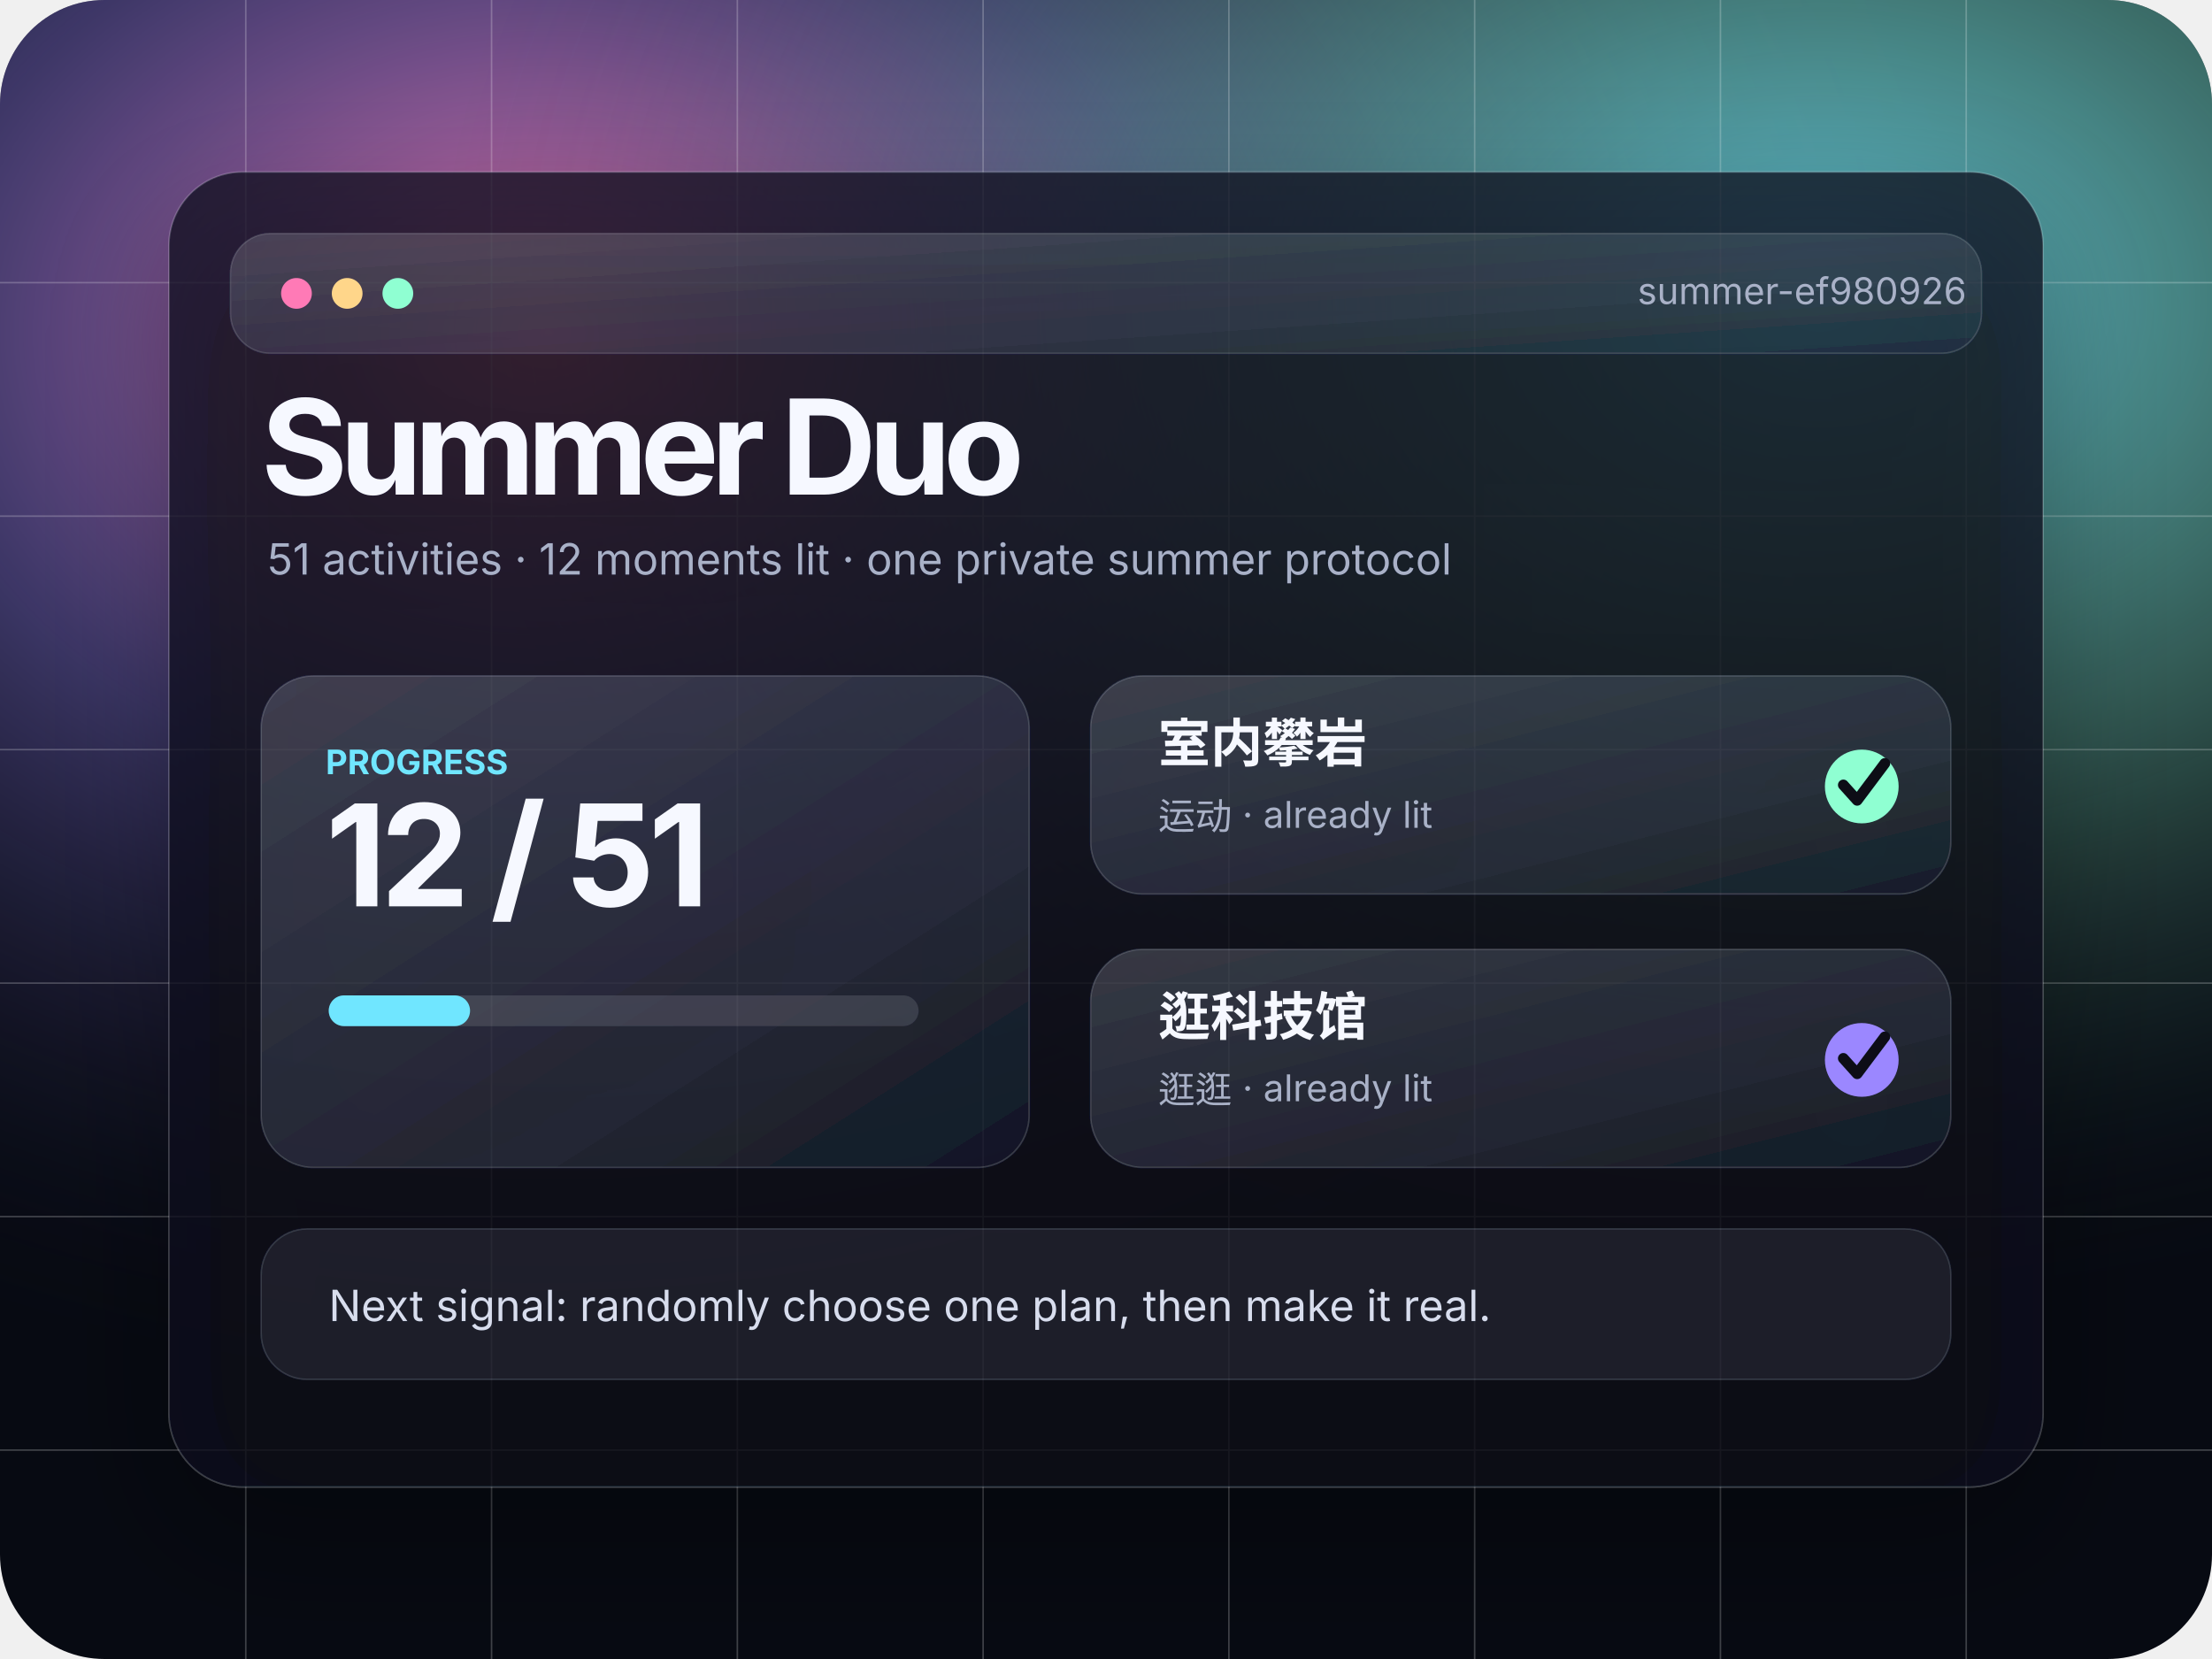
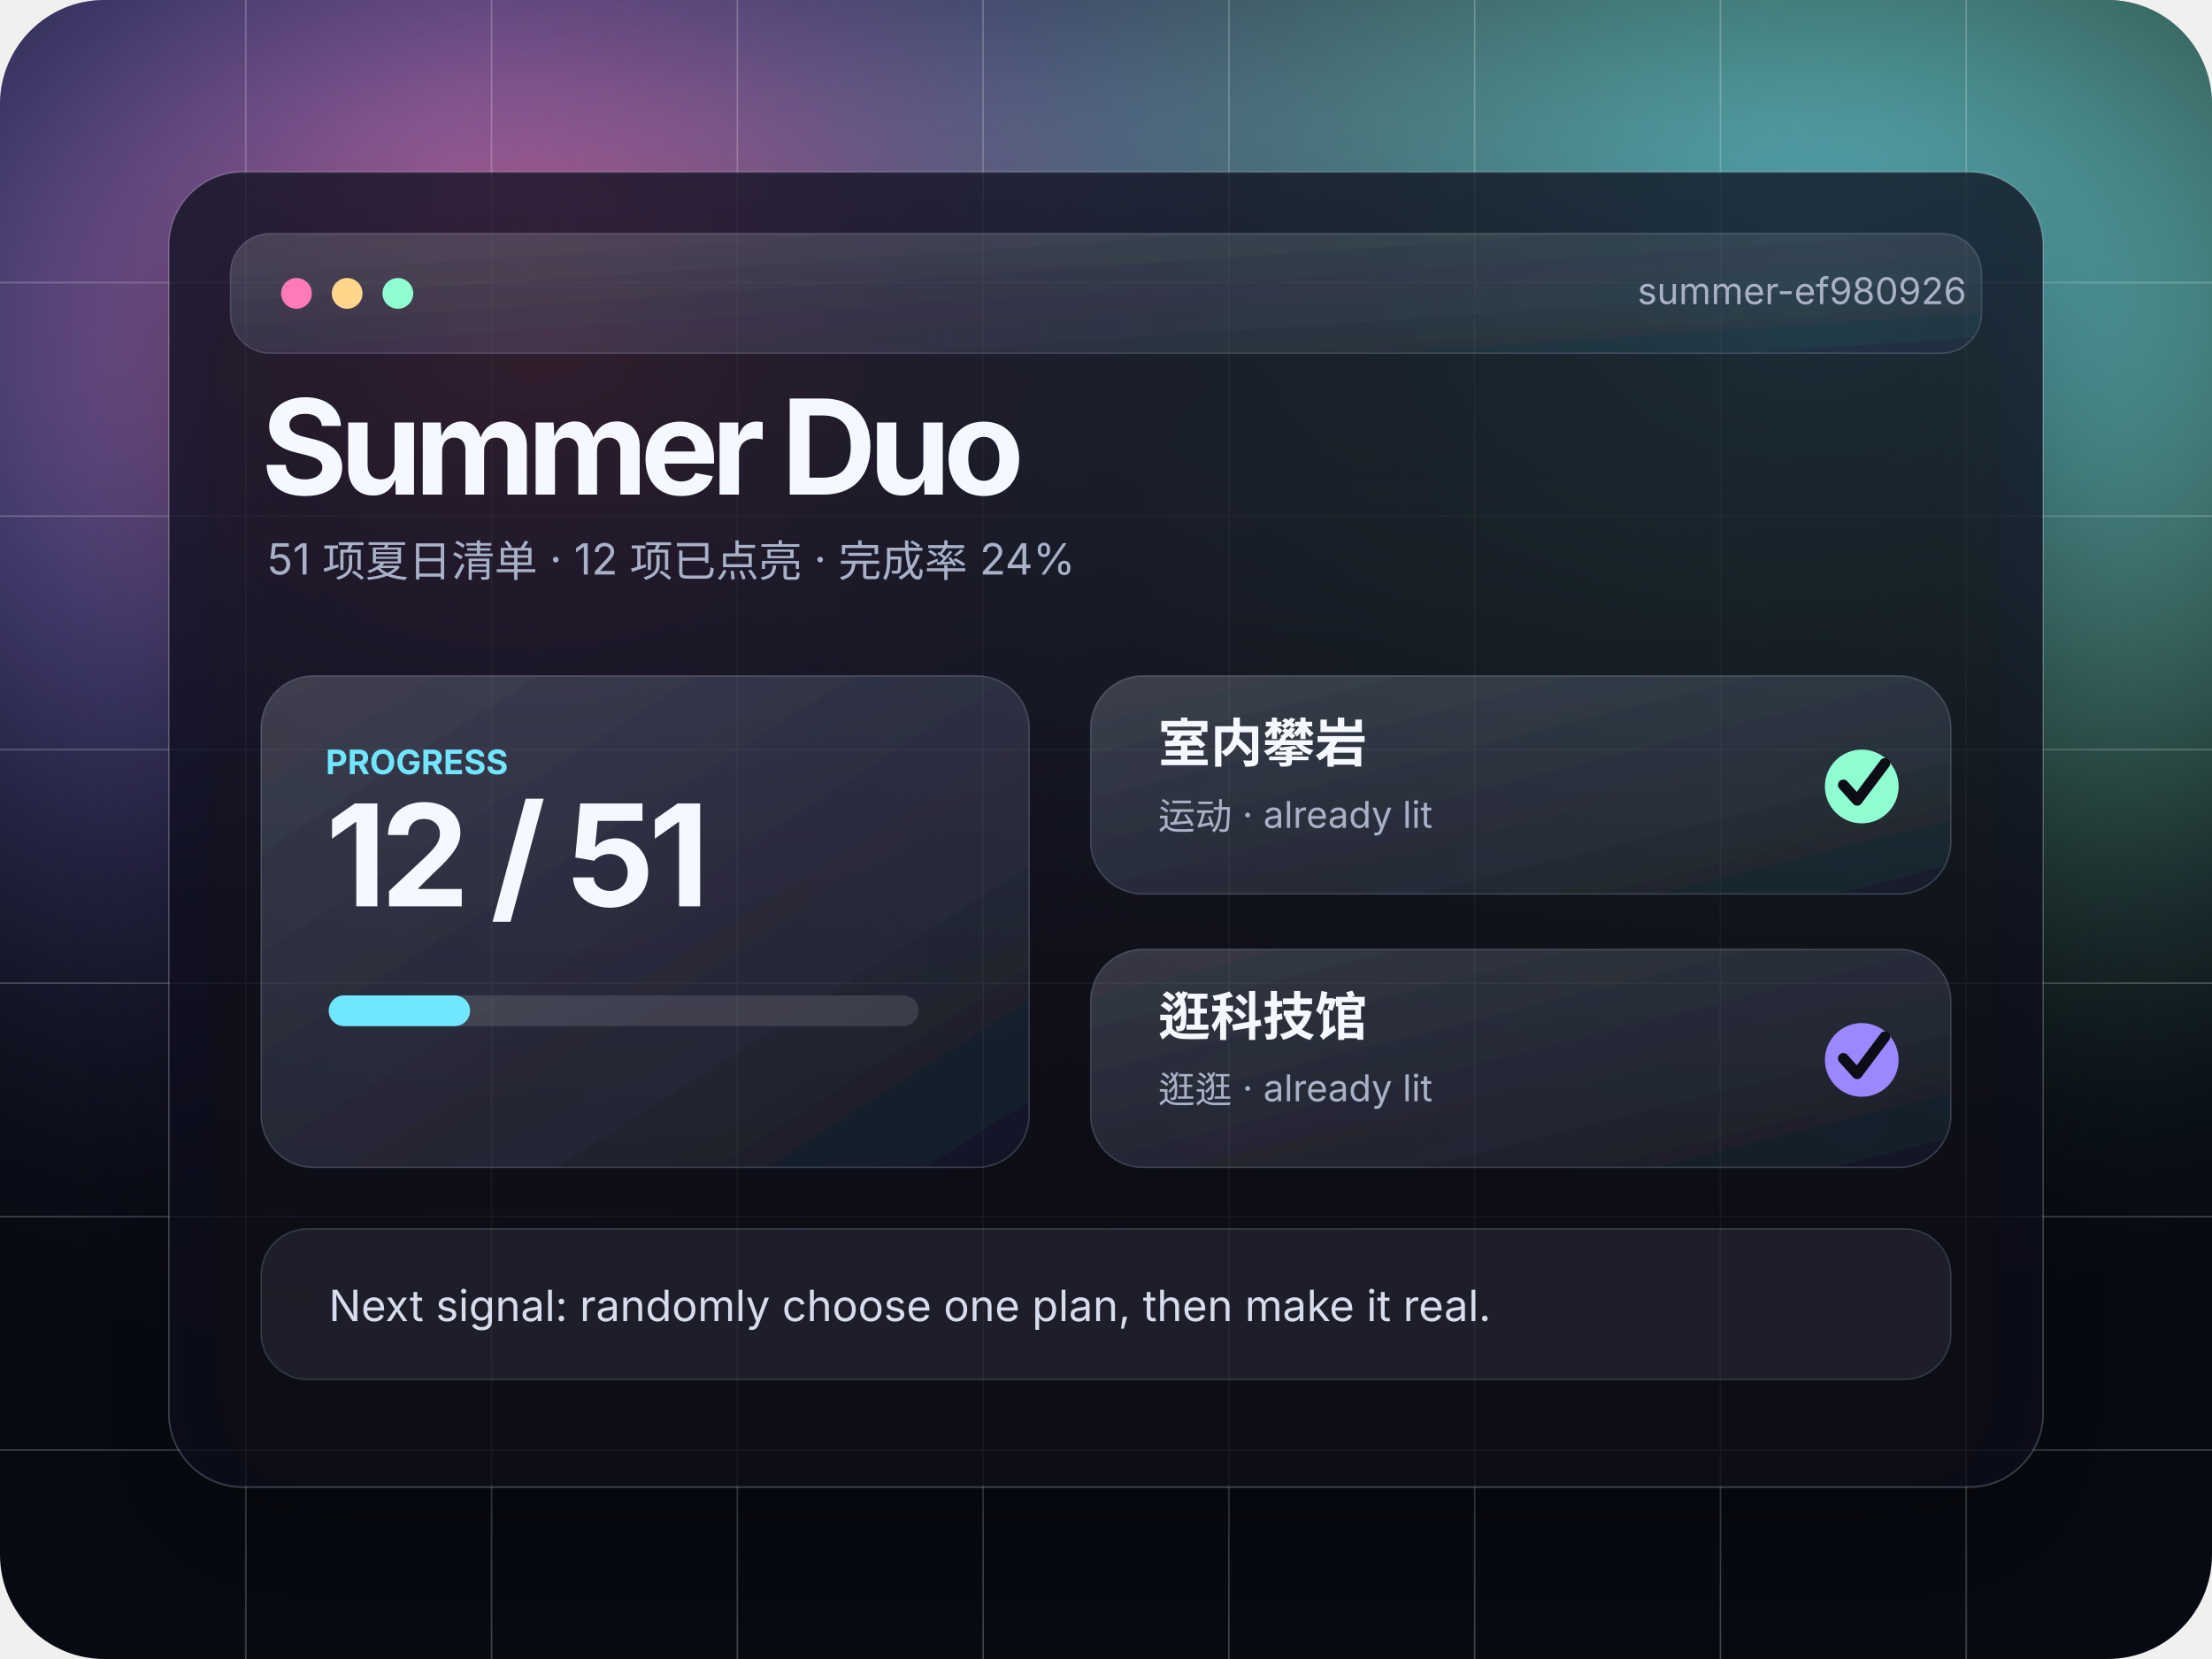
<svg xmlns="http://www.w3.org/2000/svg" width="1440" height="1080" viewBox="0 0 1440 1080" role="img" aria-labelledby="title desc">
  <defs>
    <radialGradient id="g1" cx="25%" cy="20%" r="65%">
      <stop offset="0" stop-color="#ff7ab6" stop-opacity=".9" />
      <stop offset=".45" stop-color="#9b87ff" stop-opacity=".34" />
      <stop offset="1" stop-color="#070a12" stop-opacity="0" />
    </radialGradient>
    <radialGradient id="g2" cx="82%" cy="18%" r="62%">
      <stop offset="0" stop-color="#70e6ff" stop-opacity=".8" />
      <stop offset=".55" stop-color="#8fffd2" stop-opacity=".22" />
      <stop offset="1" stop-color="#070a12" stop-opacity="0" />
    </radialGradient>
    <linearGradient id="card" x1="0" y1="0" x2="1" y2="1">
      <stop offset="0" stop-color="#ffffff" stop-opacity=".16" />
      <stop offset="1" stop-color="#ffffff" stop-opacity=".045" />
    </linearGradient>
    <filter id="shadow" x="-20%" y="-20%" width="140%" height="140%">
      <feDropShadow dx="0" dy="34" stdDeviation="42" flood-color="#000000" flood-opacity=".42" />
    </filter>
  </defs>
  <rect width="1440" height="1080" rx="68" fill="#070a12" />
  <rect width="1440" height="1080" rx="68" fill="url(#g1)" />
  <rect width="1440" height="1080" rx="68" fill="url(#g2)" />
  <g opacity=".23">
    <path d="M0 184H1440M0 336H1440M0 488H1440M0 640H1440M0 792H1440M0 944H1440" stroke="#fff" />
    <path d="M160 0V1080M320 0V1080M480 0V1080M640 0V1080M800 0V1080M960 0V1080M1120 0V1080M1280 0V1080" stroke="#fff" />
  </g>
  <g filter="url(#shadow)">
    <rect x="110" y="112" width="1220" height="856" rx="48" fill="#0b1020" fill-opacity=".74" stroke="#ffffff" stroke-opacity=".18" />
    <rect x="150" y="152" width="1140" height="78" rx="26" fill="url(#card)" stroke="#ffffff" stroke-opacity=".14" />
    <circle cx="193" cy="191" r="10" fill="#ff7ab6" />
    <circle cx="226" cy="191" r="10" fill="#ffd68a" />
    <circle cx="259" cy="191" r="10" fill="#8fffd2" />
    <text x="1066" y="198" fill="#a9b1c7" font-family="Inter, Arial, sans-serif" font-size="24">summer-ef980926</text>
    <text x="170" y="322" fill="#f6f8ff" font-family="Inter, Arial, sans-serif" font-size="86" font-weight="700" letter-spacing="-5">Summer Duo</text>
-     <text x="174" y="374" fill="#a9b1c7" font-family="Inter, Arial, sans-serif" font-size="28">51 activities · 12 moments lit · one private summer protocol</text>
+     <text x="174" y="374" fill="#a9b1c7" font-family="Inter, Arial, sans-serif" font-size="28">51 项夏日清单 · 12 项已点亮 · 完成率 24%</text>
    <rect x="170" y="440" width="500" height="320" rx="34" fill="url(#card)" stroke="#ffffff" stroke-opacity=".16" />
    <text x="212" y="504" fill="#70e6ff" font-family="Inter, Arial, sans-serif" font-size="22" font-weight="700">PROGRESS</text>
    <text x="212" y="590" fill="#f6f8ff" font-family="Inter, Arial, sans-serif" font-size="92" font-weight="700" letter-spacing="-4">12 / 51</text>
    <rect x="214" y="648" width="384" height="20" rx="10" fill="#ffffff" fill-opacity=".12" />
    <rect x="214" y="648" width="92" height="20" rx="10" fill="#70e6ff" />
    <rect x="710" y="440" width="560" height="142" rx="34" fill="url(#card)" stroke="#ffffff" stroke-opacity=".16" />
    <text x="754" y="496" fill="#f6f8ff" font-family="Inter, Arial, sans-serif" font-size="34" font-weight="700">室内攀岩</text>
    <text x="754" y="540" fill="#a9b1c7" font-family="Inter, Arial, sans-serif" font-size="24">运动 · already lit</text>
    <circle cx="1212" cy="512" r="24" fill="#8fffd2" />
    <path d="M1200 511l9 10 18-24" fill="none" stroke="#071018" stroke-width="7" stroke-linecap="round" stroke-linejoin="round" />
    <rect x="710" y="618" width="560" height="142" rx="34" fill="url(#card)" stroke="#ffffff" stroke-opacity=".16" />
    <text x="754" y="674" fill="#f6f8ff" font-family="Inter, Arial, sans-serif" font-size="34" font-weight="700">逛科技馆</text>
    <text x="754" y="718" fill="#a9b1c7" font-family="Inter, Arial, sans-serif" font-size="24">逛逛 · already lit</text>
    <circle cx="1212" cy="690" r="24" fill="#9b87ff" />
    <path d="M1200 689l9 10 18-24" fill="none" stroke="#071018" stroke-width="7" stroke-linecap="round" stroke-linejoin="round" />
    <rect x="170" y="800" width="1100" height="98" rx="30" fill="#ffffff" fill-opacity=".07" stroke="#ffffff" stroke-opacity=".14" />
    <text x="214" y="860" fill="#d8dded" font-family="Inter, Arial, sans-serif" font-size="28">Next signal: randomly choose one plan, then make it real.</text>
  </g>
</svg>
